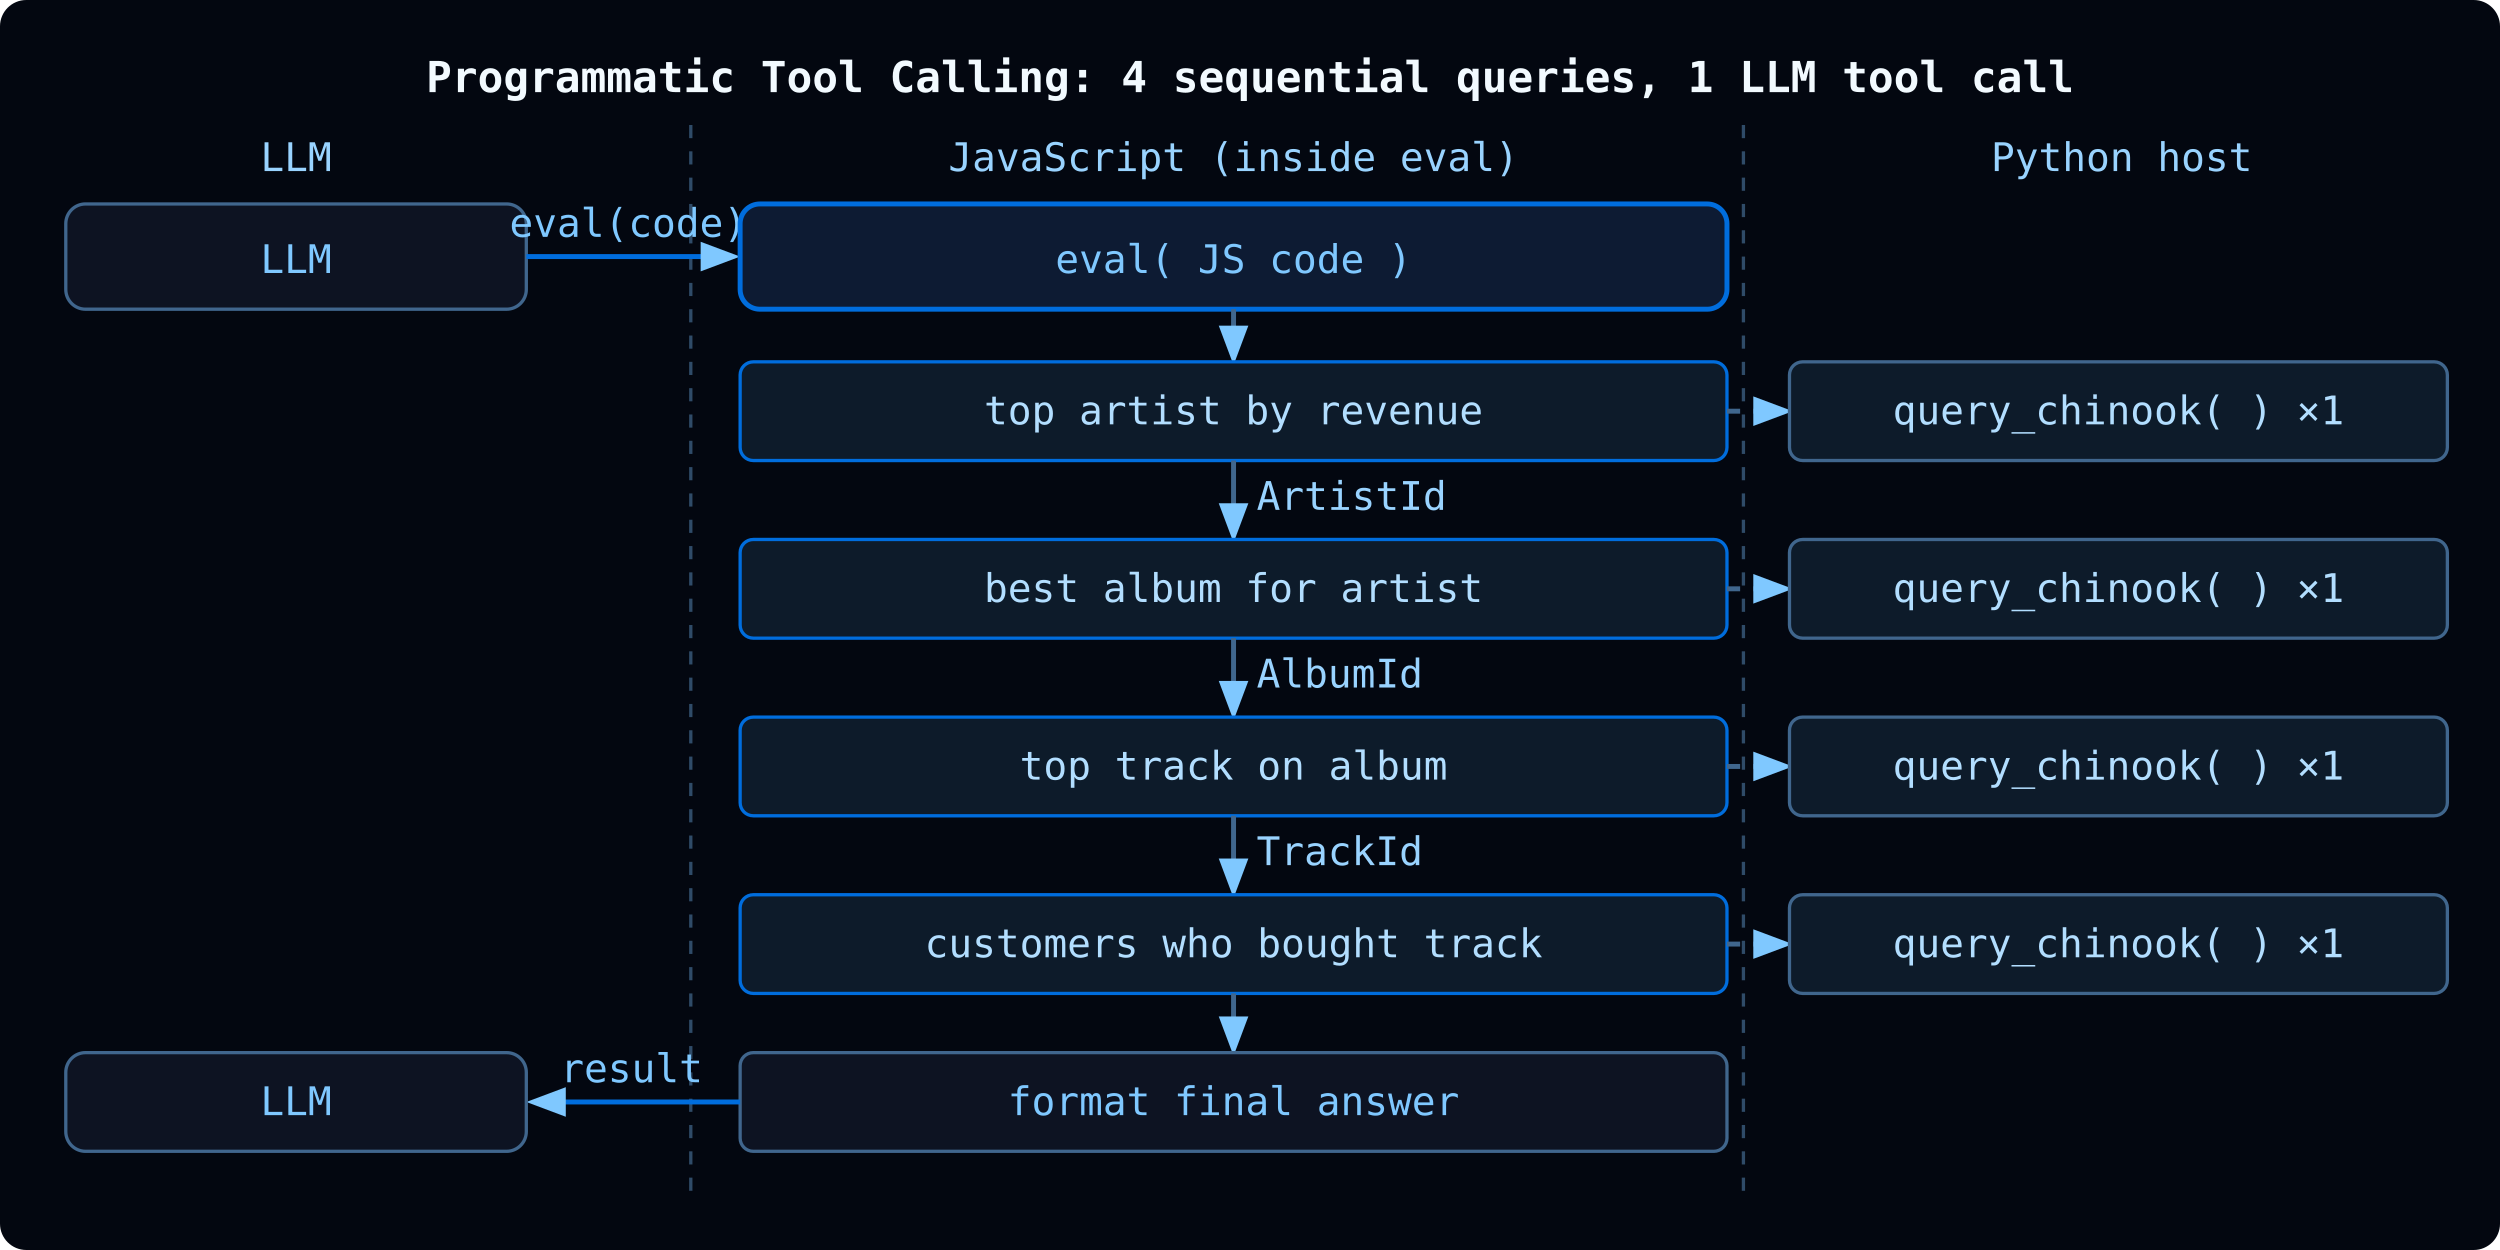
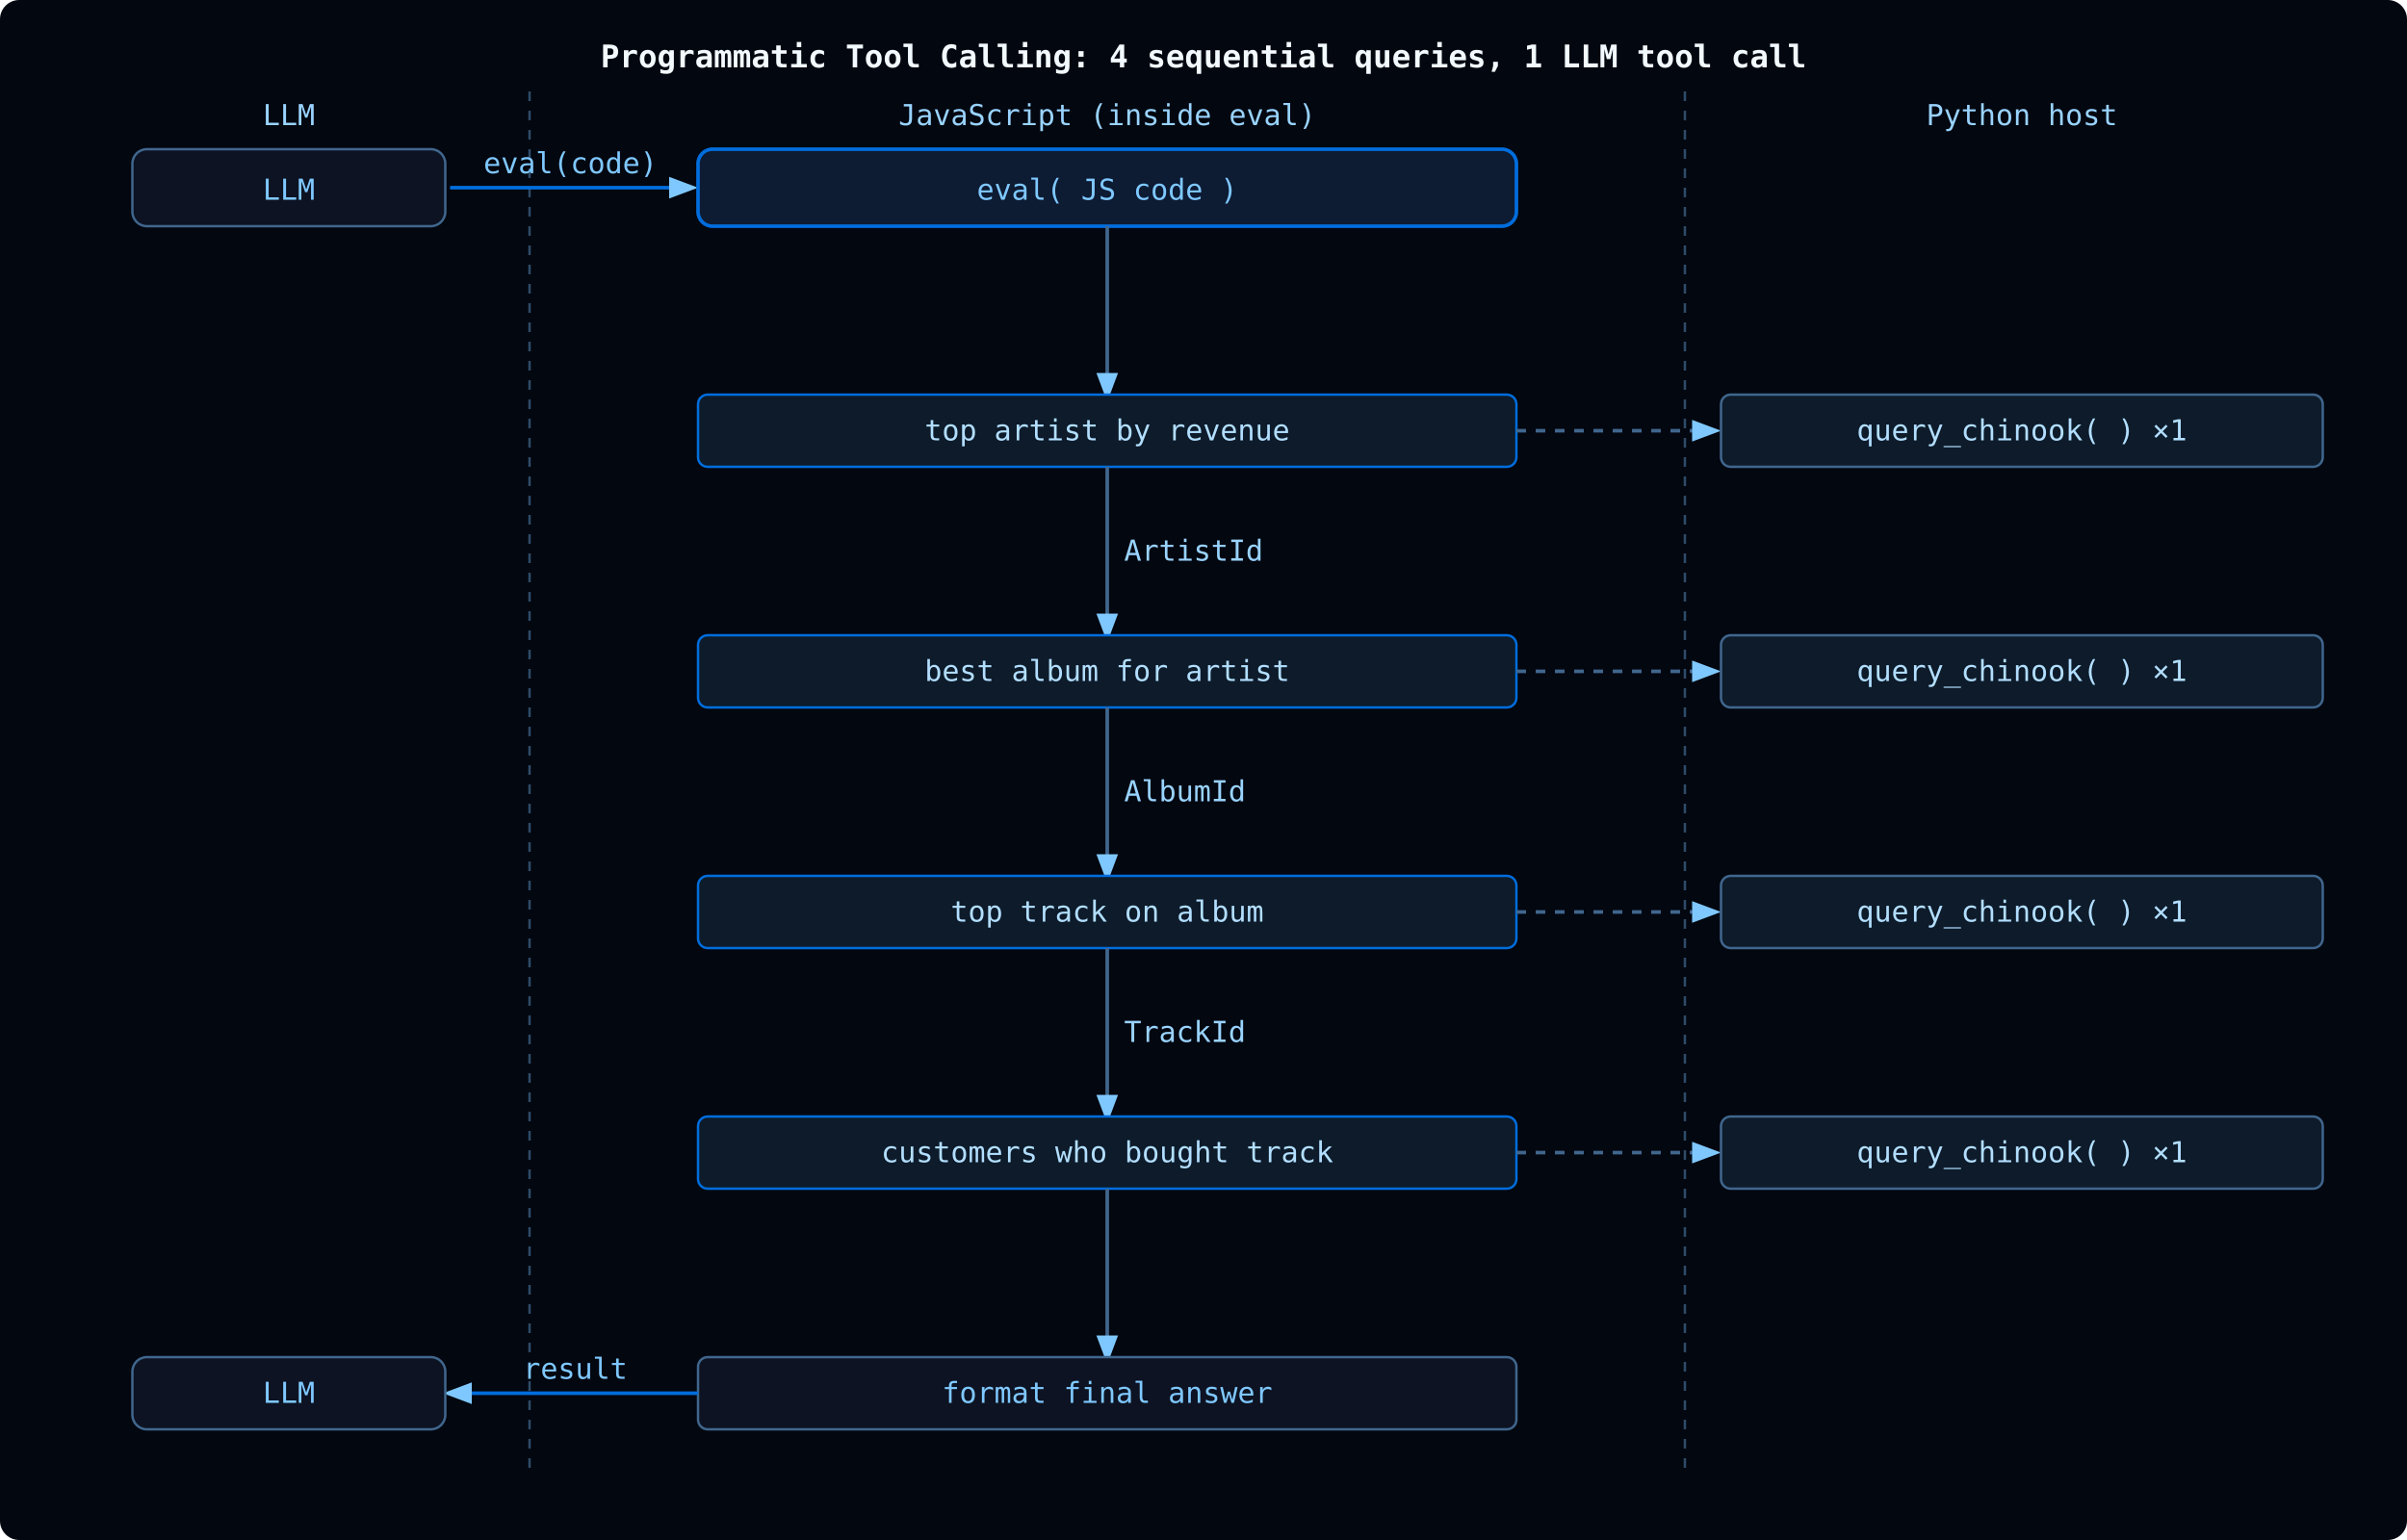
- <svg xmlns="http://www.w3.org/2000/svg" width="760" height="380">
-   <rect width="760" height="380" fill="#030710" rx="8" />
-   <text x="380" y="28" text-anchor="middle" font-family="IBM Plex Mono,monospace" font-size="13" font-weight="600" fill="#F2FAFF">Programmatic Tool Calling: 4 sequential queries, 1 LLM tool call</text>
-   <text x="90" y="52" text-anchor="middle" font-family="IBM Plex Mono,monospace" font-size="12" fill="#99D3FF">LLM</text>
-   <text x="375" y="52" text-anchor="middle" font-family="IBM Plex Mono,monospace" font-size="12" fill="#99D3FF">JavaScript  (inside eval)</text>
-   <text x="645" y="52" text-anchor="middle" font-family="IBM Plex Mono,monospace" font-size="12" fill="#99D3FF">Python host</text>
-   <line x1="210" y1="38" x2="210" y2="364" stroke="#2F4B68" stroke-width="1" stroke-dasharray="4" />
-   <line x1="530" y1="38" x2="530" y2="364" stroke="#2F4B68" stroke-width="1" stroke-dasharray="4" />
-   <rect x="20" y="62" width="140" height="32" rx="6" fill="#0D1322" stroke="#40668D" />
-   <text x="90" y="83" text-anchor="middle" font-family="IBM Plex Mono,monospace" font-size="12" fill="#7FC8FF">LLM</text>
-   <line x1="160" y1="78" x2="222" y2="78" stroke="#006DDD" stroke-width="1.5" marker-end="url(#arr)" />
-   <text x="191" y="72" text-anchor="middle" font-family="IBM Plex Mono,monospace" font-size="12" fill="#7FC8FF">eval(code)</text>
-   <rect x="225" y="62" width="300" height="32" rx="6" fill="#0D1B33" stroke="#006DDD" stroke-width="1.5" />
-   <text x="375" y="83" text-anchor="middle" font-family="IBM Plex Mono,monospace" font-size="12" fill="#7FC8FF">eval( JS code )</text>
-   <line x1="375" y1="94" x2="375" y2="108" stroke="#40668D" stroke-width="1.5" marker-end="url(#arr)" />
-   <rect x="225" y="110" width="300" height="30" rx="4" fill="#0D1B2A" stroke="#006DDD" />
-   <text x="375" y="129" text-anchor="middle" font-family="IBM Plex Mono,monospace" font-size="12" fill="#B2DEFF">top artist by revenue</text>
-   <line x1="525" y1="125" x2="542" y2="125" stroke="#40668D" stroke-width="1.5" marker-end="url(#arr)" stroke-dasharray="4" />
-   <rect x="544" y="110" width="200" height="30" rx="4" fill="#0D1B2A" stroke="#40668D" />
-   <text x="644" y="129" text-anchor="middle" font-family="IBM Plex Mono,monospace" font-size="12" fill="#B2DEFF">query_chinook( ) ×1</text>
-   <line x1="375" y1="140" x2="375" y2="162" stroke="#40668D" stroke-width="1.5" marker-end="url(#arr)" />
-   <text x="382" y="155" font-family="IBM Plex Mono,monospace" font-size="12" fill="#99D3FF">ArtistId</text>
-   <rect x="225" y="164" width="300" height="30" rx="4" fill="#0D1B2A" stroke="#006DDD" />
-   <text x="375" y="183" text-anchor="middle" font-family="IBM Plex Mono,monospace" font-size="12" fill="#B2DEFF">best album for artist</text>
-   <line x1="525" y1="179" x2="542" y2="179" stroke="#40668D" stroke-width="1.5" marker-end="url(#arr)" stroke-dasharray="4" />
-   <rect x="544" y="164" width="200" height="30" rx="4" fill="#0D1B2A" stroke="#40668D" />
-   <text x="644" y="183" text-anchor="middle" font-family="IBM Plex Mono,monospace" font-size="12" fill="#B2DEFF">query_chinook( ) ×1</text>
-   <line x1="375" y1="194" x2="375" y2="216" stroke="#40668D" stroke-width="1.5" marker-end="url(#arr)" />
-   <text x="382" y="209" font-family="IBM Plex Mono,monospace" font-size="12" fill="#99D3FF">AlbumId</text>
-   <rect x="225" y="218" width="300" height="30" rx="4" fill="#0D1B2A" stroke="#006DDD" />
-   <text x="375" y="237" text-anchor="middle" font-family="IBM Plex Mono,monospace" font-size="12" fill="#B2DEFF">top track on album</text>
-   <line x1="525" y1="233" x2="542" y2="233" stroke="#40668D" stroke-width="1.5" marker-end="url(#arr)" stroke-dasharray="4" />
-   <rect x="544" y="218" width="200" height="30" rx="4" fill="#0D1B2A" stroke="#40668D" />
-   <text x="644" y="237" text-anchor="middle" font-family="IBM Plex Mono,monospace" font-size="12" fill="#B2DEFF">query_chinook( ) ×1</text>
-   <line x1="375" y1="248" x2="375" y2="270" stroke="#40668D" stroke-width="1.5" marker-end="url(#arr)" />
-   <text x="382" y="263" font-family="IBM Plex Mono,monospace" font-size="12" fill="#99D3FF">TrackId</text>
-   <rect x="225" y="272" width="300" height="30" rx="4" fill="#0D1B2A" stroke="#006DDD" />
-   <text x="375" y="291" text-anchor="middle" font-family="IBM Plex Mono,monospace" font-size="12" fill="#B2DEFF">customers who bought track</text>
-   <line x1="525" y1="287" x2="542" y2="287" stroke="#40668D" stroke-width="1.5" marker-end="url(#arr)" stroke-dasharray="4" />
-   <rect x="544" y="272" width="200" height="30" rx="4" fill="#0D1B2A" stroke="#40668D" />
-   <text x="644" y="291" text-anchor="middle" font-family="IBM Plex Mono,monospace" font-size="12" fill="#B2DEFF">query_chinook( ) ×1</text>
-   <line x1="375" y1="302" x2="375" y2="318" stroke="#40668D" stroke-width="1.5" marker-end="url(#arr)" />
-   <rect x="225" y="320" width="300" height="30" rx="4" fill="#0D1322" stroke="#40668D" />
-   <text x="375" y="339" text-anchor="middle" font-family="IBM Plex Mono,monospace" font-size="12" fill="#7FC8FF">format final answer</text>
-   <line x1="225" y1="335" x2="163" y2="335" stroke="#006DDD" stroke-width="1.5" marker-end="url(#arr)" />
-   <text x="192" y="329" text-anchor="middle" font-family="IBM Plex Mono,monospace" font-size="12" fill="#7FC8FF">result</text>
-   <rect x="20" y="320" width="140" height="30" rx="6" fill="#0D1322" stroke="#40668D" />
-   <text x="90" y="339" text-anchor="middle" font-family="IBM Plex Mono,monospace" font-size="12" fill="#7FC8FF">LLM</text>
+ <svg xmlns="http://www.w3.org/2000/svg" width="1000" height="640">
+   <rect width="1000" height="640" fill="#030710" rx="8" />
+   <text x="500" y="28" text-anchor="middle" font-family="IBM Plex Mono,monospace" font-size="13" font-weight="600" fill="#F2FAFF">Programmatic Tool Calling: 4 sequential queries, 1 LLM tool call</text>
+   <text x="120" y="52" text-anchor="middle" font-family="IBM Plex Mono,monospace" font-size="12" fill="#99D3FF">LLM</text>
+   <text x="460" y="52" text-anchor="middle" font-family="IBM Plex Mono,monospace" font-size="12" fill="#99D3FF">JavaScript  (inside eval)</text>
+   <text x="840" y="52" text-anchor="middle" font-family="IBM Plex Mono,monospace" font-size="12" fill="#99D3FF">Python host</text>
+   <line x1="220" y1="38" x2="220" y2="614" stroke="#2F4B68" stroke-width="1" stroke-dasharray="4" />
+   <line x1="700" y1="38" x2="700" y2="614" stroke="#2F4B68" stroke-width="1" stroke-dasharray="4" />
+   <rect x="55" y="62" width="130" height="32" rx="6" fill="#0D1322" stroke="#40668D" />
+   <text x="120" y="83" text-anchor="middle" font-family="IBM Plex Mono,monospace" font-size="12" fill="#7FC8FF">LLM</text>
+   <line x1="187" y1="78" x2="287" y2="78" stroke="#006DDD" stroke-width="1.5" marker-end="url(#arr)" />
+   <text x="237" y="72" text-anchor="middle" font-family="IBM Plex Mono,monospace" font-size="12" fill="#7FC8FF">eval(code)</text>
+   <rect x="290" y="62" width="340" height="32" rx="6" fill="#0D1B33" stroke="#006DDD" stroke-width="1.5" />
+   <text x="460" y="83" text-anchor="middle" font-family="IBM Plex Mono,monospace" font-size="12" fill="#7FC8FF">eval( JS code )</text>
+   <line x1="460" y1="94" x2="460" y2="164" stroke="#40668D" stroke-width="1.5" marker-end="url(#arr)" />
+   <rect x="290" y="164" width="340" height="30" rx="4" fill="#0D1B2A" stroke="#006DDD" />
+   <text x="460" y="183" text-anchor="middle" font-family="IBM Plex Mono,monospace" font-size="12" fill="#B2DEFF">top artist by revenue</text>
+   <line x1="630" y1="179" x2="712" y2="179" stroke="#40668D" stroke-width="1.5" marker-end="url(#arr)" stroke-dasharray="4" />
+   <rect x="715" y="164" width="250" height="30" rx="4" fill="#0D1B2A" stroke="#40668D" />
+   <text x="840" y="183" text-anchor="middle" font-family="IBM Plex Mono,monospace" font-size="12" fill="#B2DEFF">query_chinook( ) ×1</text>
+   <line x1="460" y1="194" x2="460" y2="264" stroke="#40668D" stroke-width="1.5" marker-end="url(#arr)" />
+   <text x="467" y="233" font-family="IBM Plex Mono,monospace" font-size="12" fill="#99D3FF">ArtistId</text>
+   <rect x="290" y="264" width="340" height="30" rx="4" fill="#0D1B2A" stroke="#006DDD" />
+   <text x="460" y="283" text-anchor="middle" font-family="IBM Plex Mono,monospace" font-size="12" fill="#B2DEFF">best album for artist</text>
+   <line x1="630" y1="279" x2="712" y2="279" stroke="#40668D" stroke-width="1.5" marker-end="url(#arr)" stroke-dasharray="4" />
+   <rect x="715" y="264" width="250" height="30" rx="4" fill="#0D1B2A" stroke="#40668D" />
+   <text x="840" y="283" text-anchor="middle" font-family="IBM Plex Mono,monospace" font-size="12" fill="#B2DEFF">query_chinook( ) ×1</text>
+   <line x1="460" y1="294" x2="460" y2="364" stroke="#40668D" stroke-width="1.5" marker-end="url(#arr)" />
+   <text x="467" y="333" font-family="IBM Plex Mono,monospace" font-size="12" fill="#99D3FF">AlbumId</text>
+   <rect x="290" y="364" width="340" height="30" rx="4" fill="#0D1B2A" stroke="#006DDD" />
+   <text x="460" y="383" text-anchor="middle" font-family="IBM Plex Mono,monospace" font-size="12" fill="#B2DEFF">top track on album</text>
+   <line x1="630" y1="379" x2="712" y2="379" stroke="#40668D" stroke-width="1.5" marker-end="url(#arr)" stroke-dasharray="4" />
+   <rect x="715" y="364" width="250" height="30" rx="4" fill="#0D1B2A" stroke="#40668D" />
+   <text x="840" y="383" text-anchor="middle" font-family="IBM Plex Mono,monospace" font-size="12" fill="#B2DEFF">query_chinook( ) ×1</text>
+   <line x1="460" y1="394" x2="460" y2="464" stroke="#40668D" stroke-width="1.5" marker-end="url(#arr)" />
+   <text x="467" y="433" font-family="IBM Plex Mono,monospace" font-size="12" fill="#99D3FF">TrackId</text>
+   <rect x="290" y="464" width="340" height="30" rx="4" fill="#0D1B2A" stroke="#006DDD" />
+   <text x="460" y="483" text-anchor="middle" font-family="IBM Plex Mono,monospace" font-size="12" fill="#B2DEFF">customers who bought track</text>
+   <line x1="630" y1="479" x2="712" y2="479" stroke="#40668D" stroke-width="1.5" marker-end="url(#arr)" stroke-dasharray="4" />
+   <rect x="715" y="464" width="250" height="30" rx="4" fill="#0D1B2A" stroke="#40668D" />
+   <text x="840" y="483" text-anchor="middle" font-family="IBM Plex Mono,monospace" font-size="12" fill="#B2DEFF">query_chinook( ) ×1</text>
+   <line x1="460" y1="494" x2="460" y2="564" stroke="#40668D" stroke-width="1.5" marker-end="url(#arr)" />
+   <rect x="290" y="564" width="340" height="30" rx="4" fill="#0D1322" stroke="#40668D" />
+   <text x="460" y="583" text-anchor="middle" font-family="IBM Plex Mono,monospace" font-size="12" fill="#7FC8FF">format final answer</text>
+   <line x1="290" y1="579" x2="187" y2="579" stroke="#006DDD" stroke-width="1.5" marker-end="url(#arr)" />
+   <text x="239" y="573" text-anchor="middle" font-family="IBM Plex Mono,monospace" font-size="12" fill="#7FC8FF">result</text>
+   <rect x="55" y="564" width="130" height="30" rx="6" fill="#0D1322" stroke="#40668D" />
+   <text x="120" y="583" text-anchor="middle" font-family="IBM Plex Mono,monospace" font-size="12" fill="#7FC8FF">LLM</text>
  <defs>
    <marker id="arr" markerWidth="8" markerHeight="8" refX="6" refY="3" orient="auto">
      <path d="M0,0 L0,6 L8,3 z" fill="#7FC8FF" />
    </marker>
  </defs>
</svg>
